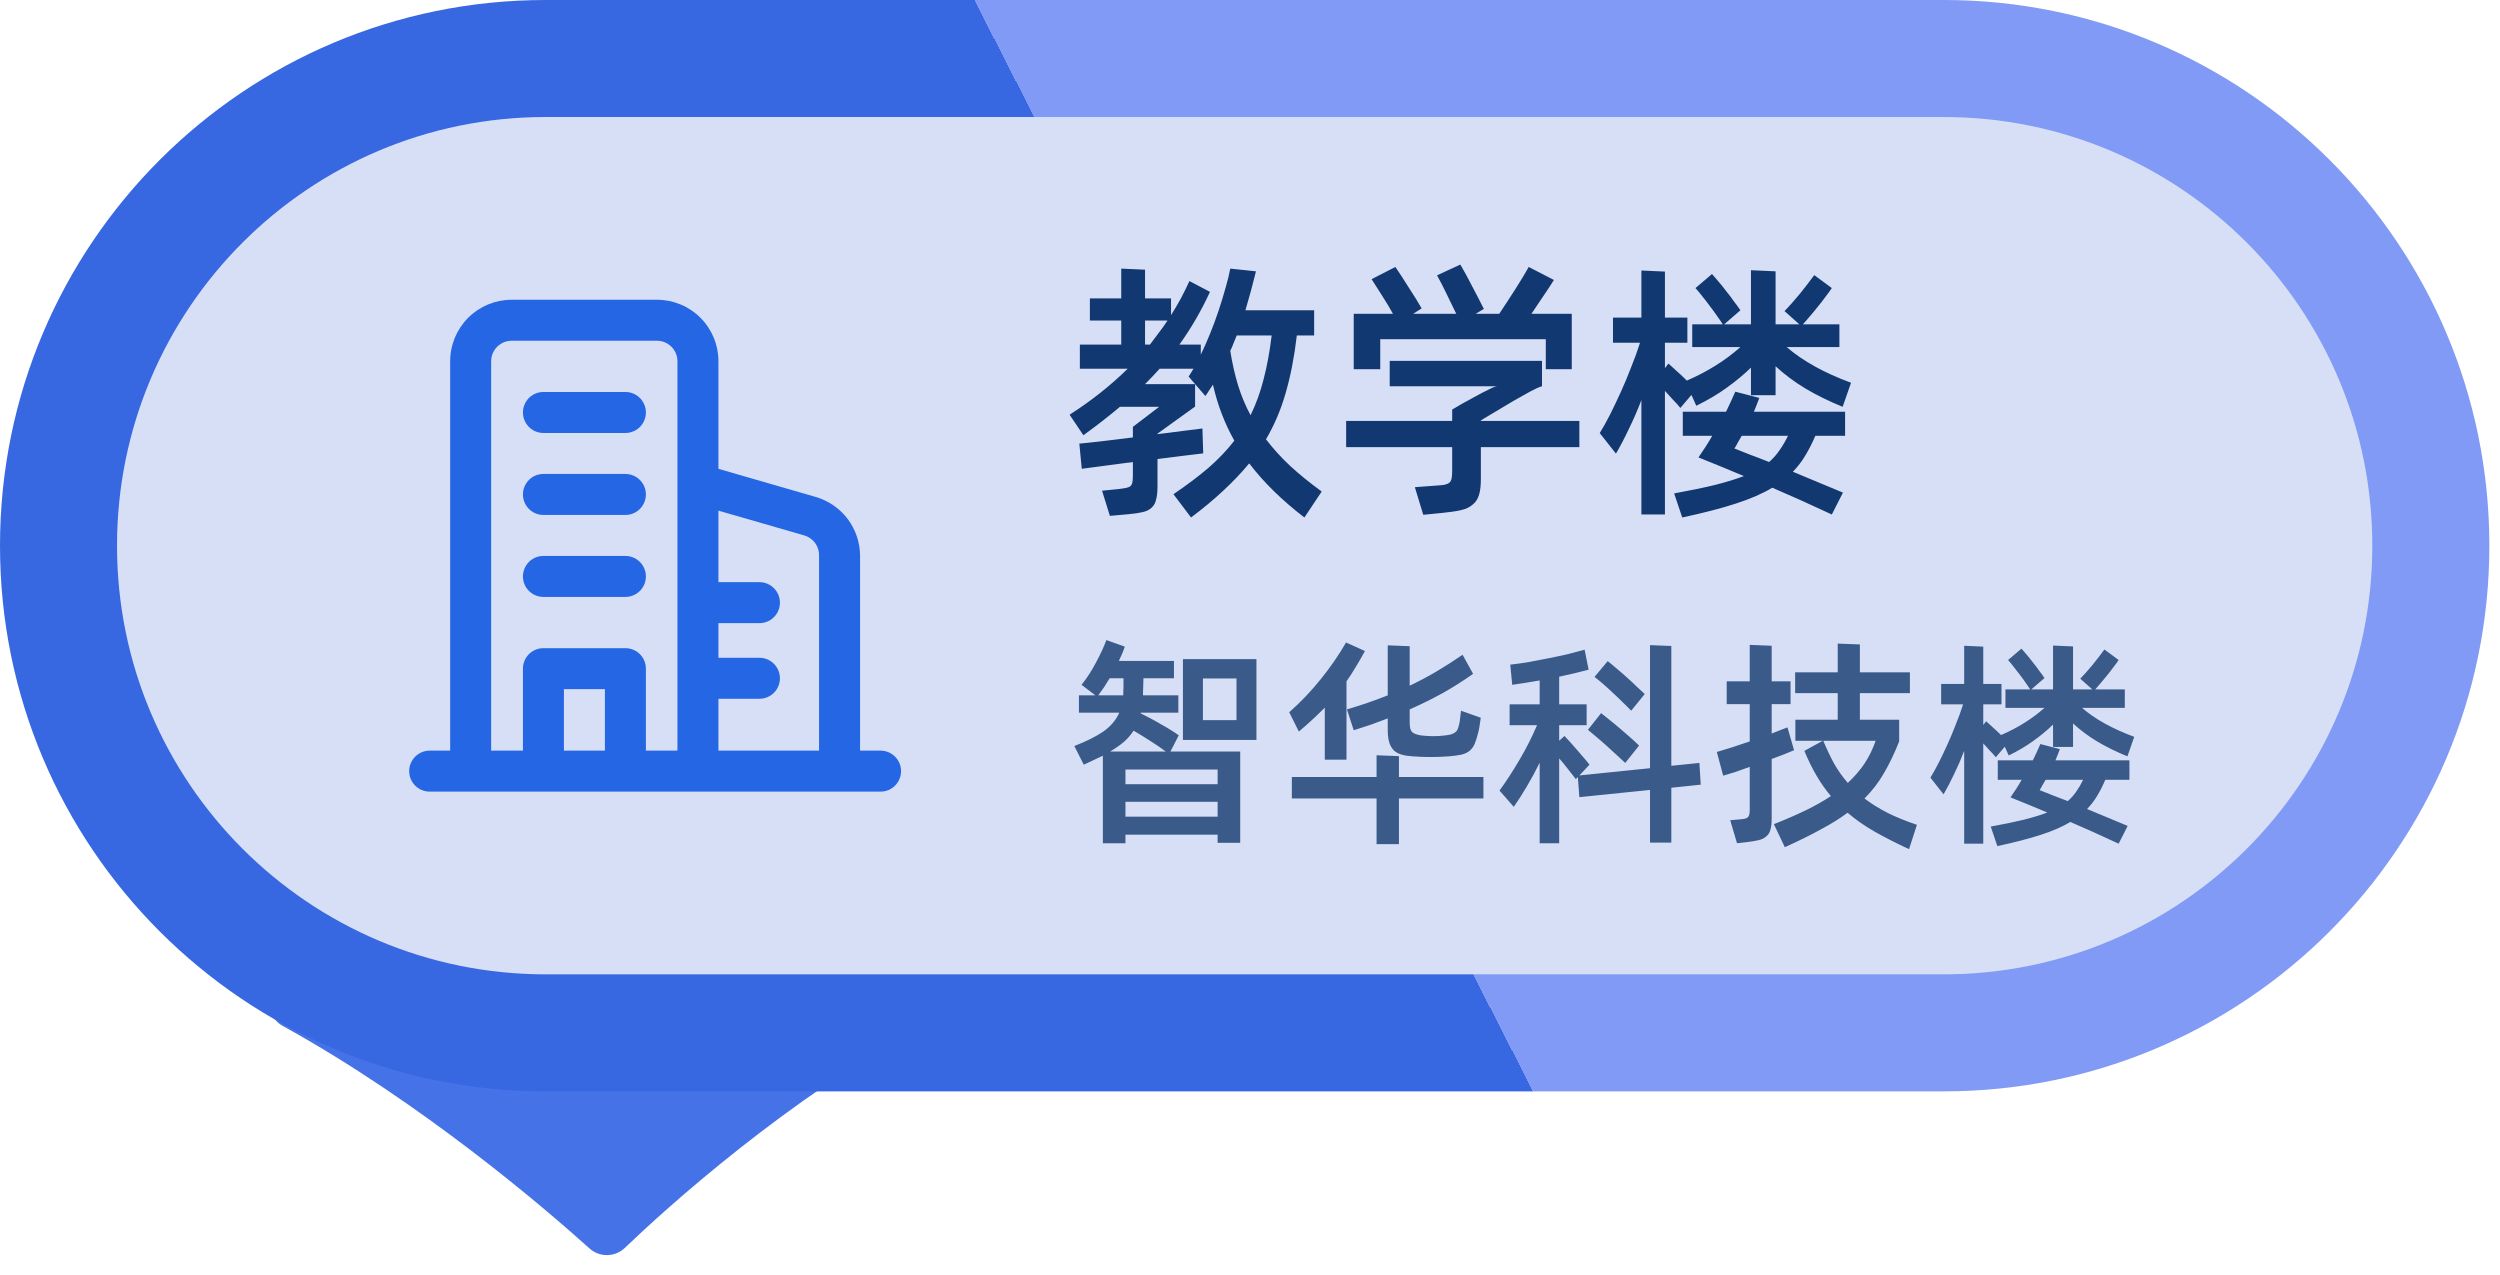
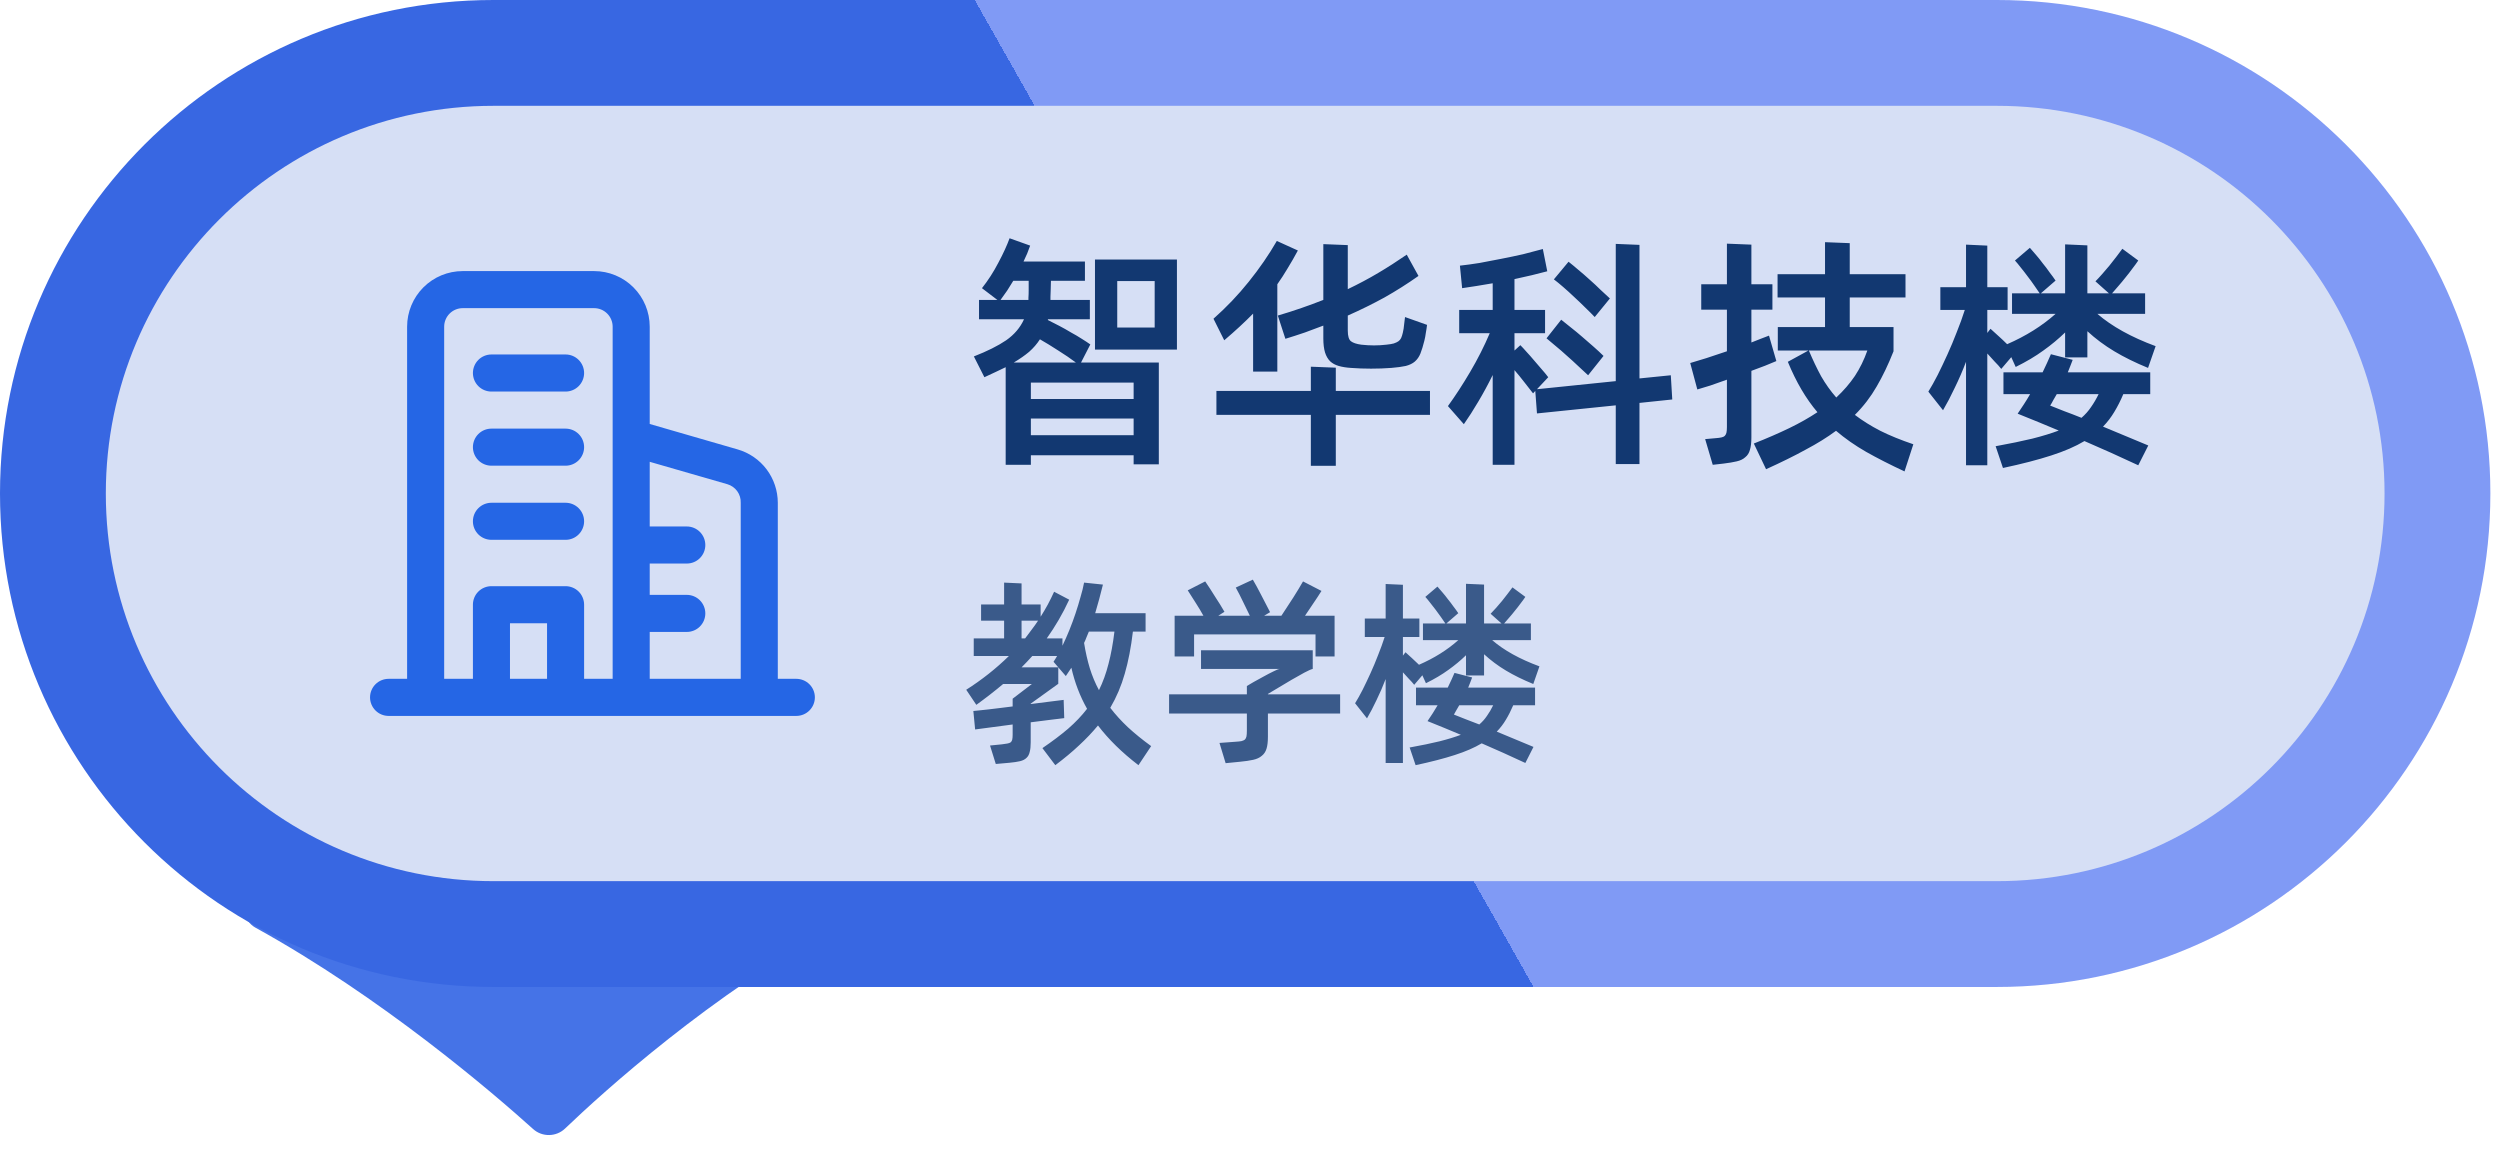
- <svg xmlns="http://www.w3.org/2000/svg" width="104" height="53" viewBox="0 0 104 53" fill="none">
+ <svg xmlns="http://www.w3.org/2000/svg" width="115" height="53" viewBox="0 0 115 53" fill="none">
  <path d="M37.992 39.554H12.383C11.178 39.554 10.685 42.086 11.741 42.667C17.555 45.872 22.667 50.264 24.525 51.937C24.942 52.313 25.586 52.302 25.991 51.914C27.776 50.206 32.686 45.759 38.601 42.526C39.653 41.951 39.191 39.554 37.992 39.554Z" fill="#4573E7" />
-   <rect width="103.557" height="45.401" rx="22.701" fill="url(#paint0_linear_674_33974)" />
-   <rect x="4.868" y="4.868" width="93.82" height="35.665" rx="17.832" fill="#D6DFF5" />
+   <rect width="114.557" height="45.401" rx="22.701" fill="url(#paint0_linear_674_33974)" />
+   <rect x="4.868" y="4.868" width="104.821" height="35.665" rx="17.832" fill="#D6DFF5" />
  <path d="M36.631 32.932H17.875C17.648 32.932 17.432 32.842 17.272 32.682C17.112 32.522 17.022 32.305 17.022 32.079C17.022 31.853 17.112 31.636 17.272 31.476C17.432 31.316 17.648 31.227 17.875 31.226H18.727V15.027C18.727 14.349 18.997 13.699 19.476 13.219C19.956 12.739 20.607 12.47 21.285 12.47H27.33C28.008 12.47 28.659 12.739 29.138 13.219C29.618 13.699 29.887 14.349 29.887 15.027V19.503L33.928 20.672C34.461 20.825 34.93 21.147 35.264 21.59C35.597 22.033 35.778 22.573 35.779 23.127V31.226H36.631C36.857 31.227 37.074 31.316 37.234 31.476C37.394 31.636 37.484 31.853 37.484 32.079C37.484 32.305 37.394 32.522 37.234 32.682C37.074 32.842 36.857 32.932 36.631 32.932ZM29.887 31.226H34.073V23.127C34.081 22.937 34.025 22.749 33.913 22.595C33.802 22.44 33.642 22.328 33.46 22.274L29.887 21.243V24.218H31.592C31.819 24.218 32.035 24.308 32.195 24.468C32.355 24.628 32.445 24.845 32.445 25.071C32.445 25.297 32.355 25.514 32.195 25.674C32.035 25.834 31.819 25.923 31.592 25.923H29.887V27.364H31.592C31.819 27.364 32.035 27.454 32.195 27.614C32.355 27.774 32.445 27.991 32.445 28.217C32.445 28.443 32.355 28.66 32.195 28.82C32.035 28.98 31.819 29.069 31.592 29.069H29.887V31.226ZM26.869 31.226H28.182V15.027C28.182 14.801 28.092 14.585 27.932 14.425C27.773 14.265 27.556 14.175 27.33 14.175H21.285C21.059 14.175 20.842 14.265 20.682 14.425C20.522 14.585 20.432 14.801 20.432 15.027V31.226H21.754V27.816C21.754 27.59 21.843 27.373 22.003 27.213C22.163 27.053 22.38 26.964 22.606 26.964H26.017C26.129 26.964 26.239 26.986 26.343 27.029C26.446 27.071 26.54 27.134 26.619 27.213C26.699 27.292 26.761 27.386 26.804 27.49C26.847 27.593 26.869 27.704 26.869 27.816V31.226ZM23.459 31.226H25.164V28.669H23.459V31.226ZM26.017 24.832H22.606C22.38 24.832 22.163 24.742 22.003 24.582C21.843 24.422 21.754 24.206 21.754 23.98C21.754 23.753 21.843 23.537 22.003 23.377C22.163 23.217 22.38 23.127 22.606 23.127H26.017C26.243 23.127 26.46 23.217 26.619 23.377C26.779 23.537 26.869 23.753 26.869 23.98C26.869 24.206 26.779 24.422 26.619 24.582C26.46 24.742 26.243 24.832 26.017 24.832ZM26.017 21.422H22.606C22.38 21.422 22.163 21.332 22.003 21.172C21.844 21.012 21.754 20.795 21.754 20.569C21.754 20.343 21.844 20.126 22.003 19.966C22.163 19.806 22.38 19.717 22.606 19.717H26.017C26.243 19.717 26.459 19.806 26.619 19.966C26.779 20.126 26.869 20.343 26.869 20.569C26.869 20.795 26.779 21.012 26.619 21.172C26.459 21.332 26.243 21.422 26.017 21.422ZM26.017 18.012H22.606C22.38 18.012 22.163 17.922 22.003 17.762C21.844 17.602 21.754 17.385 21.754 17.159C21.754 16.933 21.844 16.716 22.003 16.556C22.163 16.396 22.38 16.306 22.606 16.306H26.017C26.243 16.306 26.459 16.396 26.619 16.556C26.779 16.716 26.869 16.933 26.869 17.159C26.869 17.385 26.779 17.602 26.619 17.762C26.459 17.922 26.243 18.012 26.017 18.012Z" fill="#2566E5" />
-   <path d="M52.665 18.275C52.957 18.657 53.291 19.025 53.666 19.378C54.049 19.73 54.488 20.087 54.983 20.447L54.263 21.527C53.332 20.814 52.567 20.064 51.967 19.276C51.652 19.659 51.295 20.034 50.898 20.402C50.508 20.77 50.058 21.145 49.547 21.527L48.816 20.559C49.379 20.177 49.866 19.809 50.279 19.456C50.691 19.096 51.048 18.721 51.348 18.331C50.943 17.611 50.647 16.834 50.459 16.002C50.406 16.084 50.354 16.163 50.301 16.238C50.256 16.313 50.204 16.392 50.144 16.474L49.446 15.664C49.484 15.612 49.517 15.559 49.547 15.507C49.577 15.454 49.611 15.398 49.649 15.338H48.242C48.047 15.555 47.844 15.769 47.634 15.979H49.716V16.913L48.152 18.039V18.061C48.58 18.009 48.962 17.96 49.3 17.915C49.645 17.87 49.885 17.84 50.02 17.825L50.054 18.86C49.904 18.875 49.656 18.905 49.311 18.95C48.966 18.995 48.58 19.044 48.152 19.096V20.233C48.152 20.458 48.133 20.638 48.096 20.773C48.066 20.916 48.006 21.028 47.916 21.111C47.826 21.201 47.702 21.265 47.544 21.302C47.387 21.34 47.184 21.37 46.937 21.392L46.171 21.46L45.845 20.413L46.52 20.346C46.648 20.331 46.749 20.316 46.824 20.301C46.907 20.286 46.97 20.263 47.015 20.233C47.06 20.195 47.09 20.143 47.105 20.076C47.12 20.008 47.128 19.914 47.128 19.794V19.22L45.001 19.502L44.9 18.455C44.975 18.448 45.087 18.436 45.237 18.421C45.387 18.406 45.56 18.387 45.755 18.365C45.958 18.342 46.175 18.316 46.408 18.286C46.64 18.256 46.88 18.226 47.128 18.196V17.757L48.219 16.924H46.588C46.115 17.322 45.609 17.716 45.069 18.106L44.495 17.251C45.38 16.688 46.186 16.05 46.914 15.338H44.922V14.336H46.644V13.335H45.339V12.412H46.644V11.174L47.634 11.219V12.412H48.715V13.11C48.857 12.884 48.992 12.656 49.12 12.423C49.247 12.183 49.367 11.939 49.48 11.692L50.335 12.142C50.148 12.547 49.949 12.93 49.739 13.29C49.529 13.65 49.304 13.999 49.063 14.336H49.953V14.753C50.088 14.475 50.219 14.179 50.346 13.864C50.474 13.548 50.59 13.233 50.695 12.918C50.8 12.603 50.894 12.296 50.977 11.995C51.067 11.695 51.134 11.421 51.179 11.174L52.248 11.287C52.113 11.842 51.967 12.382 51.809 12.907H54.668V13.954H53.948C53.843 14.846 53.689 15.642 53.486 16.339C53.291 17.029 53.017 17.675 52.665 18.275ZM47.634 14.336H47.837C47.964 14.171 48.088 14.006 48.208 13.841C48.336 13.676 48.456 13.507 48.568 13.335H47.634V14.336ZM51.179 14.595C51.262 15.113 51.37 15.593 51.505 16.035C51.641 16.471 51.813 16.883 52.023 17.273C52.248 16.816 52.428 16.321 52.563 15.788C52.706 15.248 52.819 14.636 52.901 13.954H51.449C51.404 14.059 51.359 14.167 51.314 14.28C51.277 14.385 51.232 14.49 51.179 14.595ZM57.418 15.36H56.315V13.053H57.947C57.819 12.821 57.681 12.588 57.53 12.355C57.38 12.116 57.223 11.868 57.058 11.613L58.048 11.106C58.228 11.369 58.416 11.658 58.611 11.973C58.813 12.28 58.99 12.566 59.14 12.828L58.791 13.053H60.58C60.453 12.791 60.321 12.521 60.186 12.243C60.051 11.958 59.916 11.695 59.781 11.455L60.749 11.005C60.892 11.245 61.049 11.534 61.222 11.872C61.402 12.209 61.57 12.536 61.728 12.851L61.39 13.053H62.369C62.609 12.693 62.835 12.348 63.045 12.018C63.255 11.688 63.438 11.384 63.596 11.106L64.643 11.647C64.508 11.864 64.358 12.093 64.192 12.333C64.035 12.573 63.874 12.813 63.709 13.053H65.385V15.36H64.305V14.111H57.418V15.36ZM65.701 18.601H61.604V19.918C61.604 20.203 61.578 20.428 61.525 20.593C61.473 20.766 61.383 20.901 61.255 20.998C61.135 21.103 60.974 21.178 60.771 21.223C60.569 21.268 60.314 21.306 60.006 21.336L59.207 21.415L58.858 20.267L59.759 20.199C59.901 20.192 60.014 20.18 60.096 20.166C60.186 20.143 60.254 20.113 60.299 20.076C60.344 20.03 60.374 19.971 60.389 19.895C60.404 19.813 60.411 19.704 60.411 19.569V18.601H56V17.51H60.411V17.037C60.486 16.992 60.614 16.917 60.794 16.812C60.981 16.707 61.173 16.602 61.368 16.497C61.57 16.384 61.758 16.287 61.931 16.204C62.103 16.114 62.223 16.069 62.291 16.069H57.812V15.011H64.147V16.069C64.05 16.092 63.889 16.163 63.664 16.283C63.446 16.403 63.206 16.538 62.943 16.688C62.688 16.838 62.437 16.988 62.189 17.138C61.942 17.288 61.747 17.405 61.604 17.487V17.51H65.701V18.601ZM69.902 16.97C69.82 16.864 69.719 16.752 69.599 16.632C69.486 16.504 69.373 16.381 69.261 16.261V21.403H68.282V16.643C68.124 17.056 67.952 17.453 67.764 17.836C67.584 18.219 67.404 18.564 67.224 18.871L66.549 18.016C66.684 17.799 66.826 17.543 66.976 17.251C67.126 16.951 67.276 16.636 67.427 16.305C67.577 15.975 67.719 15.634 67.854 15.281C67.997 14.929 68.121 14.588 68.225 14.257H67.1V13.211H68.282V11.253L69.261 11.298V13.211H70.195V14.257H69.261V15.315L69.407 15.124C69.527 15.229 69.651 15.341 69.778 15.461C69.914 15.582 70.045 15.705 70.172 15.833C71.035 15.458 71.778 14.993 72.401 14.438H70.397V13.492H71.669C71.602 13.387 71.519 13.267 71.421 13.132C71.324 12.989 71.223 12.851 71.118 12.716C71.013 12.573 70.908 12.438 70.803 12.31C70.705 12.183 70.615 12.074 70.532 11.984L71.219 11.399C71.302 11.489 71.395 11.598 71.5 11.725C71.605 11.845 71.71 11.977 71.815 12.119C71.928 12.254 72.033 12.393 72.13 12.536C72.236 12.671 72.326 12.794 72.401 12.907L71.725 13.492H72.84V11.241L73.864 11.287V13.492H74.854L74.235 12.941C74.325 12.851 74.426 12.742 74.539 12.614C74.651 12.487 74.764 12.355 74.876 12.22C74.989 12.078 75.098 11.939 75.203 11.804C75.308 11.669 75.398 11.549 75.473 11.444L76.204 11.984C76.129 12.097 76.039 12.22 75.934 12.355C75.837 12.491 75.732 12.626 75.619 12.761C75.514 12.896 75.405 13.027 75.293 13.155C75.188 13.282 75.09 13.395 75 13.492H76.519V14.438H74.325C74.993 15.015 75.885 15.51 77.003 15.923L76.654 16.924C76.069 16.684 75.552 16.429 75.101 16.159C74.651 15.889 74.239 15.582 73.864 15.236V16.441H72.84V15.293C72.539 15.585 72.206 15.863 71.838 16.125C71.478 16.388 71.054 16.639 70.566 16.88L70.364 16.429L69.902 16.97ZM73.188 16.553C73.151 16.651 73.113 16.748 73.076 16.846C73.038 16.936 73.001 17.029 72.963 17.127H76.756V18.129H75.518C75.39 18.429 75.251 18.703 75.101 18.95C74.959 19.19 74.786 19.415 74.584 19.625L76.666 20.492L76.204 21.403C75.784 21.208 75.368 21.017 74.955 20.829C74.55 20.649 74.141 20.469 73.728 20.289C73.316 20.537 72.806 20.758 72.198 20.953C71.598 21.148 70.859 21.34 69.981 21.527L69.644 20.526C70.304 20.406 70.866 20.289 71.332 20.177C71.804 20.057 72.209 19.933 72.547 19.805C72.232 19.67 71.917 19.539 71.602 19.412C71.287 19.284 70.971 19.156 70.656 19.029C70.754 18.886 70.851 18.74 70.949 18.59C71.046 18.44 71.14 18.286 71.23 18.129H70.004V17.127H71.804C71.879 16.977 71.947 16.834 72.007 16.699C72.074 16.557 72.134 16.422 72.187 16.294L73.188 16.553ZM72.457 18.129C72.404 18.219 72.352 18.309 72.299 18.399C72.254 18.489 72.206 18.575 72.153 18.657C72.348 18.733 72.566 18.819 72.806 18.916C73.053 19.006 73.316 19.108 73.594 19.22C73.766 19.07 73.912 18.905 74.032 18.725C74.16 18.545 74.276 18.346 74.381 18.129H72.457Z" fill="#123871" />
-   <path d="M48.69 31.264H51.593V35.061H50.653V34.723H46.819V35.079H45.879V31.437C45.757 31.498 45.629 31.559 45.495 31.619C45.368 31.68 45.231 31.744 45.085 31.811L44.692 31.035C45.191 30.841 45.593 30.64 45.897 30.433C46.201 30.22 46.423 29.958 46.563 29.648H44.884V28.927H45.568L44.993 28.489C45.225 28.197 45.428 27.88 45.605 27.539C45.788 27.199 45.927 26.894 46.025 26.627L46.791 26.9C46.761 26.992 46.725 27.089 46.682 27.192C46.639 27.29 46.594 27.39 46.545 27.494H48.836V28.215H47.567C47.561 28.33 47.558 28.443 47.558 28.552C47.558 28.656 47.555 28.741 47.549 28.808V28.927H49.019V29.648H47.458C47.458 29.66 47.455 29.669 47.449 29.675C47.583 29.742 47.726 29.815 47.878 29.894C48.03 29.974 48.176 30.056 48.316 30.141C48.462 30.22 48.596 30.299 48.718 30.378C48.845 30.457 48.952 30.527 49.037 30.588L48.69 31.264ZM52.268 27.421V30.78H49.21V27.421H52.268ZM46.728 28.927V28.845C46.734 28.765 46.737 28.671 46.737 28.562C46.737 28.446 46.737 28.33 46.737 28.215H46.162C46.089 28.337 46.013 28.458 45.934 28.58C45.854 28.696 45.772 28.811 45.687 28.927H46.728ZM51.438 28.224H50.041V29.958H51.438V28.224ZM47.157 30.396C47.047 30.567 46.913 30.722 46.755 30.862C46.597 30.996 46.405 31.13 46.18 31.264H48.498C48.304 31.117 48.085 30.968 47.841 30.816C47.598 30.658 47.37 30.518 47.157 30.396ZM50.653 32.012H46.819V32.624H50.653V32.012ZM50.653 33.974V33.354H46.819V33.974H50.653ZM55.111 29.438C54.8 29.754 54.441 30.086 54.033 30.433L53.632 29.63C54.112 29.204 54.551 28.744 54.946 28.251C55.348 27.752 55.698 27.244 55.996 26.727L56.781 27.083C56.653 27.32 56.525 27.542 56.398 27.749C56.276 27.956 56.148 28.154 56.014 28.343V31.601H55.111V29.438ZM56.032 29.511C56.343 29.42 56.638 29.325 56.918 29.228C57.198 29.131 57.468 29.03 57.73 28.927V26.846L58.643 26.882V28.525C59.038 28.337 59.416 28.136 59.775 27.923C60.134 27.71 60.49 27.482 60.843 27.238L61.281 28.032C60.867 28.324 60.444 28.592 60.012 28.835C59.58 29.073 59.124 29.298 58.643 29.511V30.068C58.643 30.275 58.682 30.409 58.762 30.469C58.841 30.53 58.968 30.573 59.145 30.597C59.468 30.634 59.781 30.634 60.085 30.597C60.201 30.585 60.292 30.57 60.359 30.552C60.432 30.527 60.49 30.5 60.532 30.469C60.575 30.439 60.608 30.399 60.633 30.351C60.657 30.296 60.678 30.229 60.697 30.15C60.721 30.047 60.736 29.952 60.742 29.867C60.755 29.776 60.767 29.675 60.779 29.566L61.6 29.858C61.588 29.961 61.573 30.062 61.555 30.159C61.543 30.256 61.524 30.354 61.5 30.451C61.451 30.646 61.403 30.804 61.354 30.926C61.305 31.047 61.235 31.148 61.144 31.227C61.059 31.3 60.946 31.355 60.806 31.391C60.666 31.422 60.487 31.446 60.268 31.464C60.024 31.483 59.772 31.492 59.51 31.492C59.255 31.492 59.005 31.483 58.762 31.464C58.585 31.452 58.433 31.428 58.305 31.391C58.177 31.355 58.071 31.297 57.986 31.218C57.901 31.133 57.837 31.023 57.794 30.889C57.752 30.749 57.73 30.573 57.73 30.36V29.885C57.505 29.97 57.277 30.056 57.046 30.141C56.814 30.22 56.571 30.299 56.315 30.378L56.032 29.511ZM61.71 33.217H58.196V35.115H57.265V33.217H53.741V32.322H57.265V31.419L58.196 31.455V32.322H61.71V33.217ZM69.527 32.77V35.052H68.641V32.861L65.702 33.162L65.638 32.322L65.556 32.414C65.465 32.292 65.355 32.152 65.228 31.994C65.106 31.835 64.984 31.686 64.862 31.547V35.079H64.05V31.729C63.88 32.076 63.7 32.408 63.512 32.724C63.329 33.034 63.15 33.314 62.973 33.564L62.38 32.888C62.654 32.511 62.93 32.085 63.21 31.61C63.49 31.136 63.734 30.655 63.941 30.168H62.8V29.301H64.05V28.306C63.843 28.343 63.642 28.376 63.448 28.407C63.253 28.437 63.073 28.464 62.909 28.489L62.827 27.649C63.046 27.625 63.289 27.591 63.557 27.549C63.825 27.5 64.096 27.448 64.37 27.393C64.65 27.338 64.923 27.281 65.191 27.22C65.459 27.153 65.702 27.089 65.921 27.028L66.086 27.859C65.909 27.907 65.718 27.956 65.511 28.005C65.304 28.054 65.088 28.102 64.862 28.151V29.301H66.004V30.168H64.862V30.816L65.082 30.616C65.148 30.682 65.225 30.765 65.31 30.862C65.401 30.959 65.492 31.063 65.584 31.172C65.681 31.282 65.775 31.391 65.867 31.501C65.964 31.61 66.049 31.714 66.122 31.811L65.702 32.258L68.641 31.957V26.837L69.527 26.873V31.857L70.695 31.738L70.75 32.642L69.527 32.77ZM67.856 29.566C67.753 29.456 67.634 29.337 67.5 29.21C67.367 29.076 67.23 28.945 67.09 28.817C66.95 28.683 66.813 28.559 66.679 28.443C66.545 28.327 66.429 28.233 66.332 28.16L66.88 27.503C66.989 27.588 67.111 27.688 67.245 27.804C67.385 27.92 67.525 28.041 67.665 28.169C67.805 28.291 67.939 28.416 68.066 28.543C68.2 28.665 68.319 28.775 68.422 28.872L67.856 29.566ZM66.606 29.666C66.715 29.751 66.837 29.849 66.971 29.958C67.111 30.068 67.251 30.183 67.391 30.305C67.531 30.427 67.671 30.549 67.811 30.67C67.951 30.792 68.076 30.907 68.185 31.017L67.61 31.738C67.5 31.635 67.376 31.519 67.236 31.391C67.102 31.264 66.962 31.136 66.816 31.008C66.676 30.88 66.539 30.762 66.405 30.652C66.271 30.536 66.156 30.439 66.058 30.36L66.606 29.666ZM79.416 35.325C78.88 35.076 78.403 34.833 77.983 34.595C77.569 34.358 77.195 34.096 76.86 33.81C76.531 34.054 76.154 34.288 75.728 34.513C75.308 34.744 74.815 34.988 74.249 35.243L73.793 34.285C74.286 34.09 74.727 33.898 75.117 33.71C75.506 33.521 75.856 33.323 76.166 33.117C75.74 32.617 75.372 31.991 75.062 31.236L75.829 30.816H74.688V29.94H76.449V28.835H74.678V27.968H76.449V26.773L77.371 26.809V27.968H79.452V28.835H77.371V29.94H79.005V30.844C78.81 31.337 78.6 31.775 78.375 32.158C78.156 32.541 77.885 32.894 77.563 33.217C77.843 33.43 78.159 33.628 78.512 33.81C78.865 33.987 79.276 34.154 79.744 34.312L79.416 35.325ZM74.633 31.209C74.511 31.257 74.371 31.315 74.213 31.382C74.055 31.443 73.884 31.507 73.702 31.574V34.057C73.702 34.251 73.683 34.407 73.647 34.522C73.617 34.638 73.559 34.729 73.474 34.796C73.394 34.869 73.288 34.921 73.154 34.951C73.026 34.982 72.862 35.009 72.661 35.033L72.26 35.079L71.977 34.121L72.387 34.084C72.466 34.078 72.533 34.069 72.588 34.057C72.643 34.044 72.682 34.026 72.707 34.002C72.737 33.971 72.758 33.932 72.771 33.883C72.783 33.828 72.789 33.758 72.789 33.673V31.902C72.57 31.982 72.363 32.055 72.168 32.122C71.974 32.182 71.812 32.231 71.684 32.268L71.42 31.282C71.578 31.233 71.779 31.172 72.022 31.099C72.266 31.02 72.521 30.935 72.789 30.844V29.292H71.831V28.343H72.789V26.827L73.702 26.864V28.343H74.487V29.292H73.702V30.515C73.823 30.466 73.939 30.421 74.049 30.378C74.164 30.335 74.268 30.296 74.359 30.259L74.633 31.209ZM75.847 30.816C75.993 31.163 76.145 31.483 76.303 31.775C76.468 32.061 76.656 32.325 76.869 32.569C77.143 32.313 77.374 32.045 77.563 31.766C77.751 31.48 77.907 31.163 78.028 30.816H75.847ZM83.025 31.501C82.958 31.416 82.876 31.324 82.778 31.227C82.687 31.124 82.596 31.023 82.504 30.926V35.097H81.71V31.236C81.582 31.571 81.442 31.893 81.29 32.204C81.144 32.514 80.998 32.794 80.852 33.044L80.305 32.35C80.414 32.173 80.53 31.966 80.651 31.729C80.773 31.486 80.895 31.23 81.017 30.962C81.138 30.695 81.254 30.418 81.363 30.132C81.479 29.846 81.579 29.569 81.665 29.301H80.752V28.452H81.71V26.864L82.504 26.9V28.452H83.262V29.301H82.504V30.159L82.623 30.004C82.72 30.089 82.821 30.18 82.924 30.278C83.034 30.375 83.14 30.476 83.244 30.579C83.944 30.275 84.546 29.897 85.051 29.447H83.426V28.68H84.458C84.403 28.595 84.336 28.498 84.257 28.388C84.178 28.273 84.096 28.16 84.01 28.05C83.925 27.935 83.84 27.825 83.755 27.722C83.676 27.619 83.603 27.53 83.536 27.457L84.093 26.983C84.16 27.056 84.236 27.144 84.321 27.247C84.406 27.345 84.491 27.451 84.576 27.567C84.668 27.676 84.753 27.789 84.832 27.904C84.917 28.014 84.99 28.114 85.051 28.206L84.503 28.68H85.407V26.855L86.238 26.891V28.68H87.041L86.539 28.233C86.612 28.16 86.694 28.072 86.785 27.968C86.877 27.865 86.968 27.758 87.059 27.649C87.15 27.533 87.239 27.421 87.324 27.311C87.409 27.202 87.482 27.104 87.543 27.019L88.136 27.457C88.076 27.549 88.002 27.649 87.917 27.758C87.838 27.868 87.753 27.977 87.662 28.087C87.576 28.197 87.488 28.303 87.397 28.407C87.312 28.51 87.233 28.601 87.16 28.68H88.392V29.447H86.612C87.154 29.916 87.878 30.317 88.784 30.652L88.501 31.464C88.027 31.27 87.607 31.063 87.242 30.844C86.877 30.625 86.542 30.375 86.238 30.095V31.072H85.407V30.141C85.164 30.378 84.893 30.603 84.595 30.816C84.303 31.029 83.959 31.233 83.563 31.428L83.399 31.063L83.025 31.501ZM85.69 31.163C85.66 31.242 85.629 31.321 85.599 31.401C85.568 31.474 85.538 31.549 85.507 31.629H88.584V32.441H87.579C87.476 32.684 87.364 32.907 87.242 33.107C87.126 33.302 86.986 33.485 86.822 33.655L88.511 34.358L88.136 35.097C87.796 34.939 87.458 34.784 87.123 34.632C86.794 34.486 86.463 34.34 86.128 34.194C85.793 34.394 85.38 34.574 84.887 34.732C84.4 34.89 83.801 35.045 83.089 35.198L82.815 34.385C83.35 34.288 83.807 34.194 84.184 34.102C84.567 34.005 84.896 33.904 85.17 33.801C84.914 33.692 84.659 33.585 84.403 33.482C84.147 33.378 83.892 33.275 83.636 33.171C83.715 33.056 83.794 32.937 83.874 32.815C83.953 32.694 84.029 32.569 84.102 32.441H83.107V31.629H84.567C84.628 31.507 84.683 31.391 84.732 31.282C84.786 31.166 84.835 31.057 84.878 30.953L85.69 31.163ZM85.097 32.441C85.054 32.514 85.011 32.587 84.969 32.66C84.932 32.733 84.893 32.803 84.85 32.87C85.008 32.931 85.185 33.001 85.38 33.08C85.581 33.153 85.793 33.235 86.019 33.326C86.159 33.205 86.277 33.071 86.375 32.925C86.478 32.779 86.572 32.617 86.658 32.441H85.097Z" fill="#3A5A8A" />
+   <path d="M49.727 16.677H53.306V21.358H52.147V20.942H47.42V21.381H46.261V16.891C46.111 16.966 45.954 17.041 45.789 17.116C45.631 17.191 45.462 17.27 45.282 17.352L44.798 16.396C45.414 16.155 45.909 15.908 46.284 15.653C46.659 15.39 46.933 15.068 47.105 14.685H45.035V13.796H45.879L45.17 13.256C45.455 12.896 45.706 12.506 45.924 12.085C46.149 11.665 46.321 11.29 46.441 10.96L47.387 11.298C47.349 11.41 47.304 11.53 47.252 11.658C47.199 11.778 47.143 11.902 47.083 12.029H49.907V12.918H48.343C48.336 13.061 48.332 13.2 48.332 13.335C48.332 13.462 48.328 13.567 48.321 13.65V13.796H50.133V14.685H48.208C48.208 14.7 48.205 14.711 48.197 14.719C48.362 14.801 48.538 14.891 48.726 14.989C48.913 15.086 49.093 15.188 49.266 15.293C49.446 15.39 49.611 15.488 49.761 15.585C49.919 15.683 50.05 15.769 50.155 15.844L49.727 16.677ZM54.139 11.939V16.081H50.369V11.939H54.139ZM47.308 13.796V13.695C47.316 13.597 47.319 13.481 47.319 13.346C47.319 13.203 47.319 13.061 47.319 12.918H46.61C46.52 13.068 46.426 13.218 46.329 13.368C46.231 13.511 46.13 13.653 46.025 13.796H47.308ZM53.115 12.93H51.393V15.068H53.115V12.93ZM47.837 15.608C47.702 15.818 47.537 16.009 47.342 16.182C47.147 16.347 46.91 16.512 46.633 16.677H49.491C49.251 16.497 48.981 16.313 48.681 16.125C48.381 15.93 48.099 15.758 47.837 15.608ZM52.147 17.6H47.42V18.354H52.147V17.6ZM52.147 20.019V19.254H47.42V20.019H52.147ZM57.643 14.426C57.26 14.816 56.818 15.225 56.315 15.653L55.82 14.662C56.413 14.137 56.953 13.571 57.44 12.963C57.935 12.348 58.367 11.722 58.734 11.084L59.702 11.523C59.545 11.815 59.387 12.089 59.23 12.344C59.08 12.599 58.922 12.843 58.757 13.076V17.093H57.643V14.426ZM58.78 14.516C59.162 14.404 59.526 14.287 59.871 14.167C60.216 14.047 60.55 13.924 60.873 13.796V11.23L61.998 11.275V13.301C62.486 13.068 62.951 12.821 63.394 12.558C63.836 12.296 64.275 12.014 64.71 11.714L65.25 12.693C64.74 13.053 64.219 13.383 63.686 13.684C63.153 13.976 62.591 14.254 61.998 14.516V15.203C61.998 15.458 62.047 15.623 62.144 15.698C62.242 15.773 62.4 15.825 62.617 15.855C63.015 15.9 63.401 15.9 63.776 15.855C63.919 15.84 64.031 15.822 64.114 15.799C64.204 15.769 64.275 15.735 64.328 15.698C64.38 15.66 64.421 15.612 64.451 15.552C64.481 15.484 64.508 15.402 64.53 15.304C64.56 15.176 64.579 15.06 64.586 14.955C64.601 14.843 64.616 14.719 64.631 14.584L65.644 14.944C65.629 15.071 65.611 15.195 65.588 15.315C65.573 15.435 65.55 15.555 65.52 15.675C65.46 15.915 65.4 16.11 65.34 16.261C65.28 16.411 65.194 16.534 65.082 16.632C64.977 16.722 64.838 16.789 64.665 16.834C64.493 16.872 64.271 16.902 64.001 16.924C63.701 16.947 63.39 16.958 63.067 16.958C62.752 16.958 62.444 16.947 62.144 16.924C61.927 16.91 61.739 16.88 61.582 16.834C61.424 16.789 61.293 16.718 61.188 16.621C61.083 16.516 61.004 16.381 60.952 16.215C60.899 16.043 60.873 15.825 60.873 15.563V14.978C60.595 15.083 60.314 15.188 60.029 15.293C59.744 15.39 59.444 15.488 59.128 15.585L58.78 14.516ZM65.779 19.085H61.447V21.426H60.299V19.085H55.955V17.982H60.299V16.868L61.447 16.913V17.982H65.779V19.085ZM75.416 18.534V21.347H74.325V18.646L70.701 19.018L70.623 17.982L70.521 18.095C70.409 17.945 70.274 17.772 70.116 17.577C69.966 17.382 69.816 17.198 69.666 17.026V21.381H68.664V17.251C68.454 17.678 68.233 18.087 68 18.477C67.775 18.86 67.554 19.205 67.337 19.513L66.605 18.68C66.943 18.215 67.284 17.69 67.629 17.105C67.974 16.519 68.274 15.927 68.529 15.326H67.123V14.257H68.664V13.031C68.409 13.076 68.162 13.117 67.922 13.155C67.682 13.192 67.46 13.226 67.258 13.256L67.156 12.22C67.427 12.191 67.727 12.149 68.057 12.097C68.387 12.037 68.721 11.973 69.058 11.905C69.403 11.838 69.741 11.767 70.071 11.692C70.401 11.609 70.701 11.53 70.971 11.455L71.174 12.479C70.956 12.539 70.72 12.599 70.465 12.659C70.21 12.719 69.944 12.779 69.666 12.839V14.257H71.073V15.326H69.666V16.125L69.936 15.878C70.019 15.96 70.112 16.062 70.217 16.182C70.33 16.302 70.442 16.429 70.555 16.564C70.675 16.699 70.791 16.834 70.904 16.97C71.024 17.105 71.129 17.232 71.219 17.352L70.701 17.904L74.325 17.532V11.219L75.416 11.264V17.408L76.857 17.262L76.924 18.376L75.416 18.534ZM73.357 14.584C73.23 14.449 73.083 14.302 72.918 14.145C72.753 13.98 72.584 13.819 72.412 13.661C72.239 13.496 72.07 13.342 71.905 13.2C71.74 13.057 71.598 12.941 71.478 12.851L72.153 12.04C72.288 12.146 72.438 12.269 72.603 12.412C72.776 12.554 72.948 12.704 73.121 12.862C73.293 13.012 73.458 13.166 73.616 13.323C73.781 13.473 73.927 13.608 74.055 13.729L73.357 14.584ZM71.815 14.707C71.951 14.813 72.1 14.933 72.266 15.068C72.438 15.203 72.611 15.345 72.783 15.495C72.956 15.645 73.128 15.795 73.301 15.945C73.473 16.096 73.627 16.238 73.762 16.373L73.053 17.262C72.918 17.135 72.764 16.992 72.592 16.834C72.427 16.677 72.254 16.519 72.074 16.362C71.902 16.204 71.733 16.058 71.568 15.923C71.403 15.78 71.26 15.66 71.14 15.563L71.815 14.707ZM87.608 21.685C86.948 21.377 86.359 21.077 85.842 20.785C85.331 20.492 84.87 20.169 84.457 19.817C84.052 20.117 83.587 20.406 83.062 20.683C82.544 20.968 81.937 21.268 81.239 21.584L80.676 20.402C81.284 20.162 81.828 19.925 82.308 19.693C82.788 19.46 83.219 19.216 83.602 18.961C83.077 18.346 82.623 17.573 82.24 16.643L83.186 16.125H81.779V15.045H83.951V13.684H81.768V12.614H83.951V11.14L85.088 11.185V12.614H87.653V13.684H85.088V15.045H87.102V16.159C86.862 16.767 86.603 17.307 86.326 17.78C86.055 18.252 85.722 18.688 85.324 19.085C85.669 19.348 86.059 19.592 86.494 19.817C86.929 20.034 87.436 20.241 88.013 20.436L87.608 21.685ZM81.712 16.609C81.561 16.669 81.389 16.741 81.194 16.823C80.999 16.898 80.789 16.977 80.564 17.059V20.12C80.564 20.361 80.541 20.552 80.496 20.694C80.459 20.837 80.387 20.95 80.282 21.032C80.185 21.122 80.053 21.186 79.888 21.223C79.731 21.261 79.528 21.295 79.281 21.325L78.786 21.381L78.437 20.199L78.943 20.154C79.041 20.147 79.123 20.136 79.191 20.12C79.258 20.105 79.307 20.083 79.337 20.053C79.374 20.015 79.401 19.967 79.416 19.907C79.431 19.839 79.438 19.753 79.438 19.648V17.465C79.168 17.562 78.913 17.652 78.673 17.735C78.433 17.81 78.234 17.87 78.077 17.915L77.75 16.699C77.945 16.639 78.193 16.564 78.493 16.474C78.793 16.377 79.108 16.272 79.438 16.159V14.246H78.257V13.076H79.438V11.208L80.564 11.253V13.076H81.531V14.246H80.564V15.754C80.714 15.694 80.856 15.638 80.991 15.585C81.134 15.533 81.261 15.484 81.374 15.439L81.712 16.609ZM83.208 16.125C83.388 16.553 83.576 16.947 83.771 17.307C83.974 17.66 84.206 17.986 84.469 18.286C84.806 17.971 85.091 17.641 85.324 17.296C85.556 16.943 85.748 16.553 85.898 16.125H83.208ZM92.058 16.97C91.975 16.864 91.874 16.752 91.754 16.632C91.641 16.504 91.529 16.381 91.416 16.261V21.403H90.437V16.643C90.28 17.056 90.107 17.453 89.92 17.836C89.74 18.219 89.559 18.564 89.379 18.871L88.704 18.016C88.839 17.799 88.982 17.543 89.132 17.251C89.282 16.951 89.432 16.636 89.582 16.305C89.732 15.975 89.875 15.634 90.01 15.281C90.152 14.929 90.276 14.588 90.381 14.257H89.256V13.211H90.437V11.253L91.416 11.298V13.211H92.35V14.257H91.416V15.315L91.563 15.124C91.683 15.229 91.806 15.341 91.934 15.461C92.069 15.582 92.2 15.705 92.328 15.833C93.191 15.458 93.933 14.993 94.556 14.438H92.553V13.492H93.825C93.757 13.387 93.674 13.267 93.577 13.132C93.48 12.989 93.378 12.851 93.273 12.716C93.168 12.573 93.063 12.438 92.958 12.31C92.861 12.183 92.77 12.074 92.688 11.984L93.374 11.399C93.457 11.489 93.551 11.598 93.656 11.725C93.761 11.845 93.866 11.977 93.971 12.119C94.083 12.254 94.188 12.393 94.286 12.536C94.391 12.671 94.481 12.794 94.556 12.907L93.881 13.492H94.995V11.241L96.019 11.287V13.492H97.009L96.39 12.941C96.48 12.851 96.582 12.742 96.694 12.614C96.807 12.487 96.919 12.355 97.032 12.22C97.144 12.078 97.253 11.939 97.358 11.804C97.463 11.669 97.553 11.549 97.628 11.444L98.36 11.984C98.285 12.097 98.195 12.22 98.09 12.355C97.992 12.491 97.887 12.626 97.775 12.761C97.669 12.896 97.561 13.027 97.448 13.155C97.343 13.282 97.246 13.395 97.156 13.492H98.675V14.438H96.48C97.148 15.015 98.041 15.51 99.159 15.923L98.81 16.924C98.225 16.684 97.707 16.429 97.257 16.159C96.807 15.889 96.394 15.582 96.019 15.236V16.441H94.995V15.293C94.695 15.585 94.361 15.863 93.993 16.125C93.633 16.388 93.209 16.639 92.722 16.88L92.519 16.429L92.058 16.97ZM95.344 16.553C95.306 16.651 95.269 16.748 95.231 16.846C95.194 16.936 95.156 17.029 95.119 17.127H98.911V18.129H97.673C97.546 18.429 97.407 18.703 97.257 18.95C97.114 19.19 96.942 19.415 96.739 19.625L98.821 20.492L98.36 21.403C97.94 21.208 97.523 21.017 97.111 20.829C96.706 20.649 96.297 20.469 95.884 20.289C95.471 20.537 94.961 20.758 94.353 20.953C93.753 21.148 93.014 21.34 92.136 21.527L91.799 20.526C92.459 20.406 93.022 20.289 93.487 20.177C93.96 20.057 94.365 19.933 94.702 19.805C94.387 19.67 94.072 19.539 93.757 19.412C93.442 19.284 93.127 19.156 92.812 19.029C92.909 18.886 93.007 18.74 93.104 18.59C93.202 18.44 93.296 18.286 93.386 18.129H92.159V17.127H93.96C94.035 16.977 94.102 16.834 94.162 16.699C94.23 16.557 94.29 16.422 94.342 16.294L95.344 16.553ZM94.612 18.129C94.56 18.219 94.507 18.309 94.455 18.399C94.41 18.489 94.361 18.575 94.308 18.657C94.504 18.733 94.721 18.819 94.961 18.916C95.209 19.006 95.471 19.108 95.749 19.22C95.921 19.07 96.068 18.905 96.188 18.725C96.315 18.545 96.432 18.346 96.537 18.129H94.612Z" fill="#123871" />
+   <path d="M51.072 32.56C51.31 32.87 51.581 33.168 51.885 33.454C52.195 33.74 52.551 34.029 52.953 34.321L52.369 35.198C51.614 34.62 50.993 34.011 50.507 33.372C50.251 33.682 49.962 33.987 49.639 34.285C49.323 34.583 48.958 34.887 48.544 35.198L47.951 34.413C48.407 34.102 48.803 33.804 49.137 33.518C49.472 33.226 49.761 32.922 50.005 32.605C49.676 32.021 49.436 31.391 49.283 30.716C49.241 30.783 49.198 30.847 49.156 30.907C49.119 30.968 49.077 31.032 49.028 31.099L48.462 30.442C48.492 30.399 48.52 30.357 48.544 30.314C48.568 30.272 48.596 30.226 48.626 30.177H47.485C47.327 30.354 47.163 30.527 46.992 30.698H48.681V31.455L47.412 32.368V32.386C47.759 32.344 48.069 32.304 48.343 32.268C48.623 32.231 48.818 32.207 48.928 32.195L48.955 33.034C48.833 33.047 48.632 33.071 48.352 33.107C48.072 33.144 47.759 33.183 47.412 33.226V34.148C47.412 34.331 47.397 34.477 47.367 34.586C47.342 34.702 47.294 34.793 47.221 34.86C47.148 34.933 47.047 34.985 46.919 35.015C46.791 35.045 46.627 35.07 46.426 35.088L45.806 35.143L45.541 34.294L46.089 34.239C46.192 34.227 46.274 34.215 46.335 34.203C46.402 34.191 46.454 34.172 46.49 34.148C46.527 34.117 46.551 34.075 46.563 34.02C46.575 33.965 46.582 33.889 46.582 33.792V33.326L44.856 33.555L44.774 32.706C44.835 32.7 44.926 32.691 45.048 32.678C45.17 32.666 45.31 32.651 45.468 32.633C45.632 32.614 45.809 32.593 45.997 32.569C46.186 32.544 46.381 32.52 46.582 32.496V32.14L47.467 31.464H46.144C45.76 31.787 45.349 32.106 44.911 32.423L44.446 31.729C45.164 31.273 45.818 30.755 46.408 30.177H44.792V29.365H46.189V28.552H45.13V27.804H46.189V26.8L46.992 26.837V27.804H47.869V28.37C47.984 28.187 48.094 28.002 48.197 27.813C48.301 27.619 48.398 27.421 48.489 27.22L49.183 27.585C49.031 27.914 48.87 28.224 48.699 28.516C48.529 28.808 48.346 29.091 48.152 29.365H48.873V29.703C48.982 29.477 49.089 29.237 49.192 28.982C49.296 28.726 49.39 28.47 49.475 28.215C49.56 27.959 49.636 27.71 49.703 27.466C49.776 27.223 49.831 27.001 49.868 26.8L50.735 26.891C50.625 27.342 50.507 27.78 50.379 28.206H52.697V29.055H52.113C52.028 29.779 51.903 30.424 51.739 30.99C51.581 31.549 51.358 32.073 51.072 32.56ZM46.992 29.365H47.157C47.26 29.231 47.361 29.097 47.458 28.963C47.561 28.829 47.659 28.692 47.75 28.552H46.992V29.365ZM49.868 29.575C49.935 29.995 50.023 30.384 50.132 30.743C50.242 31.096 50.382 31.431 50.552 31.747C50.735 31.376 50.881 30.974 50.99 30.542C51.106 30.104 51.197 29.608 51.264 29.055H50.087C50.05 29.14 50.014 29.228 49.977 29.319C49.947 29.404 49.91 29.49 49.868 29.575ZM54.928 30.196H54.033V28.324H55.357C55.254 28.136 55.141 27.947 55.019 27.758C54.898 27.564 54.77 27.363 54.636 27.156L55.439 26.745C55.585 26.958 55.737 27.192 55.895 27.448C56.06 27.698 56.203 27.929 56.325 28.142L56.041 28.324H57.493C57.389 28.111 57.283 27.892 57.173 27.667C57.064 27.436 56.954 27.223 56.845 27.028L57.63 26.663C57.745 26.858 57.873 27.092 58.013 27.366C58.159 27.64 58.296 27.904 58.424 28.16L58.15 28.324H58.944C59.139 28.032 59.322 27.752 59.492 27.485C59.662 27.217 59.811 26.97 59.939 26.745L60.788 27.183C60.678 27.36 60.557 27.545 60.423 27.74C60.295 27.935 60.164 28.13 60.03 28.324H61.391V30.196H60.514V29.182H54.928V30.196ZM61.646 32.824H58.324V33.892C58.324 34.124 58.302 34.306 58.26 34.44C58.217 34.58 58.144 34.69 58.041 34.769C57.943 34.854 57.812 34.915 57.648 34.951C57.484 34.988 57.277 35.018 57.027 35.042L56.379 35.106L56.096 34.175L56.827 34.121C56.942 34.114 57.033 34.105 57.1 34.093C57.173 34.075 57.228 34.051 57.265 34.02C57.301 33.984 57.325 33.935 57.338 33.874C57.35 33.807 57.356 33.719 57.356 33.609V32.824H53.778V31.939H57.356V31.556C57.417 31.519 57.52 31.458 57.666 31.373C57.818 31.288 57.974 31.203 58.132 31.117C58.296 31.026 58.448 30.947 58.588 30.88C58.728 30.807 58.825 30.771 58.88 30.771H55.247V29.913H60.386V30.771C60.307 30.789 60.176 30.847 59.994 30.944C59.817 31.041 59.623 31.151 59.41 31.273C59.203 31.394 58.999 31.516 58.798 31.638C58.597 31.759 58.439 31.854 58.324 31.921V31.939H61.646V32.824ZM65.054 31.501C64.987 31.416 64.905 31.324 64.808 31.227C64.716 31.124 64.625 31.023 64.534 30.926V35.097H63.74V31.236C63.612 31.571 63.472 31.893 63.32 32.204C63.174 32.514 63.028 32.794 62.882 33.044L62.334 32.35C62.444 32.173 62.559 31.966 62.681 31.729C62.803 31.486 62.924 31.23 63.046 30.962C63.168 30.695 63.283 30.418 63.393 30.132C63.508 29.846 63.609 29.569 63.694 29.301H62.781V28.452H63.74V26.864L64.534 26.9V28.452H65.291V29.301H64.534V30.159L64.653 30.004C64.75 30.089 64.85 30.18 64.954 30.278C65.063 30.375 65.17 30.476 65.273 30.579C65.973 30.275 66.576 29.897 67.081 29.447H65.456V28.68H66.487C66.433 28.595 66.365 28.498 66.286 28.388C66.207 28.273 66.125 28.16 66.04 28.05C65.955 27.935 65.87 27.825 65.784 27.722C65.705 27.619 65.632 27.53 65.565 27.457L66.122 26.983C66.189 27.056 66.265 27.144 66.35 27.247C66.436 27.345 66.521 27.451 66.606 27.567C66.697 27.676 66.782 27.789 66.862 27.904C66.947 28.014 67.02 28.114 67.081 28.206L66.533 28.68H67.436V26.855L68.267 26.891V28.68H69.07L68.568 28.233C68.641 28.16 68.724 28.072 68.815 27.968C68.906 27.865 68.997 27.758 69.089 27.649C69.18 27.533 69.268 27.421 69.353 27.311C69.439 27.202 69.512 27.104 69.573 27.019L70.166 27.457C70.105 27.549 70.032 27.649 69.947 27.758C69.868 27.868 69.782 27.977 69.691 28.087C69.606 28.197 69.518 28.303 69.426 28.407C69.341 28.51 69.262 28.601 69.189 28.68H70.421V29.447H68.641C69.183 29.916 69.907 30.317 70.814 30.652L70.531 31.464C70.056 31.27 69.636 31.063 69.271 30.844C68.906 30.625 68.572 30.375 68.267 30.095V31.072H67.436V30.141C67.193 30.378 66.922 30.603 66.624 30.816C66.332 31.029 65.988 31.233 65.593 31.428L65.428 31.063L65.054 31.501ZM67.719 31.163C67.689 31.242 67.659 31.321 67.628 31.401C67.598 31.474 67.567 31.549 67.537 31.629H70.613V32.441H69.609C69.505 32.684 69.393 32.907 69.271 33.107C69.156 33.302 69.016 33.485 68.851 33.655L70.54 34.358L70.166 35.097C69.825 34.939 69.487 34.784 69.153 34.632C68.824 34.486 68.492 34.34 68.158 34.194C67.823 34.394 67.409 34.574 66.916 34.732C66.429 34.89 65.83 35.045 65.118 35.198L64.844 34.385C65.38 34.288 65.836 34.194 66.213 34.102C66.597 34.005 66.925 33.904 67.199 33.801C66.944 33.692 66.688 33.585 66.433 33.482C66.177 33.378 65.921 33.275 65.666 33.171C65.745 33.056 65.824 32.937 65.903 32.815C65.982 32.694 66.058 32.569 66.131 32.441H65.136V31.629H66.597C66.658 31.507 66.712 31.391 66.761 31.282C66.816 31.166 66.865 31.057 66.907 30.953L67.719 31.163ZM67.126 32.441C67.084 32.514 67.041 32.587 66.998 32.66C66.962 32.733 66.922 32.803 66.88 32.87C67.038 32.931 67.214 33.001 67.409 33.08C67.61 33.153 67.823 33.235 68.048 33.326C68.188 33.205 68.307 33.071 68.404 32.925C68.508 32.779 68.602 32.617 68.687 32.441H67.126Z" fill="#3A5A8A" />
  <defs>
-     <linearGradient id="paint0_linear_674_33974" x1="90.883" y1="-0.181" x2="10.938" y2="40.741" gradientUnits="userSpaceOnUse">
+     <linearGradient id="paint0_linear_674_33974" x1="100.537" y1="-0.181" x2="16.026" y2="47.673" gradientUnits="userSpaceOnUse">
      <stop offset="0.5" stop-color="#809AF5" />
      <stop offset="0.5" stop-color="#3867E2" />
    </linearGradient>
  </defs>
</svg>
